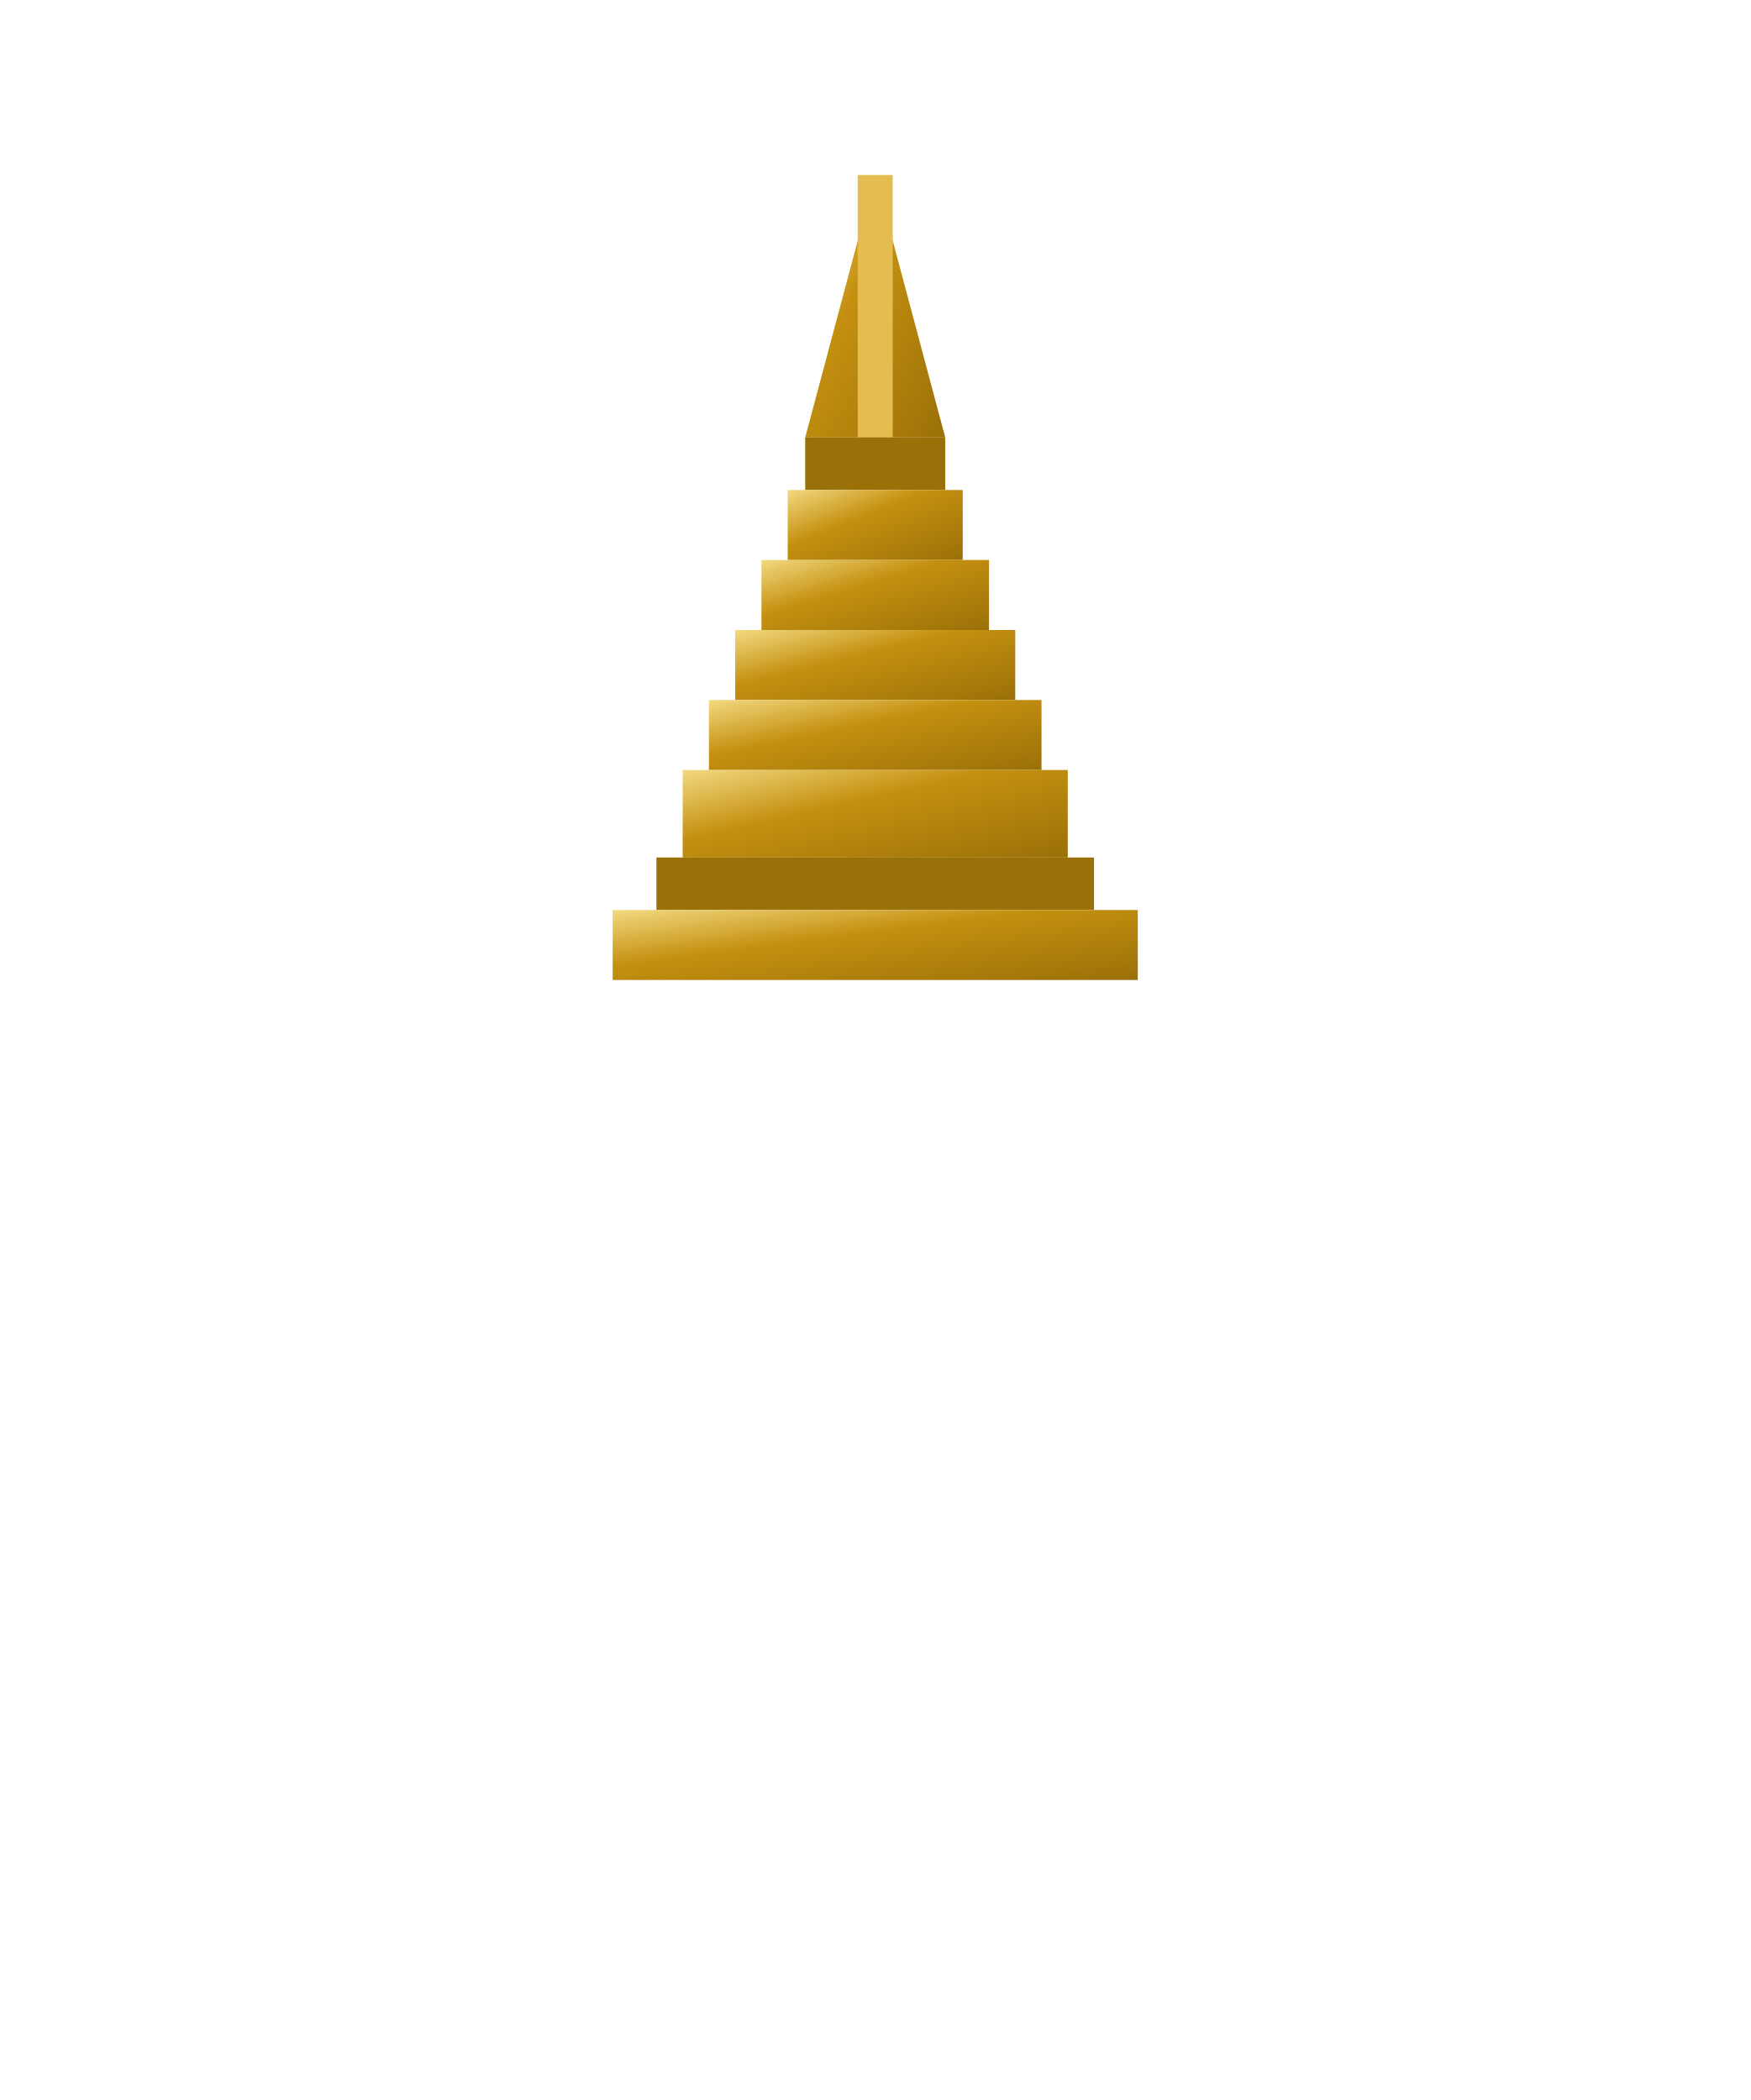
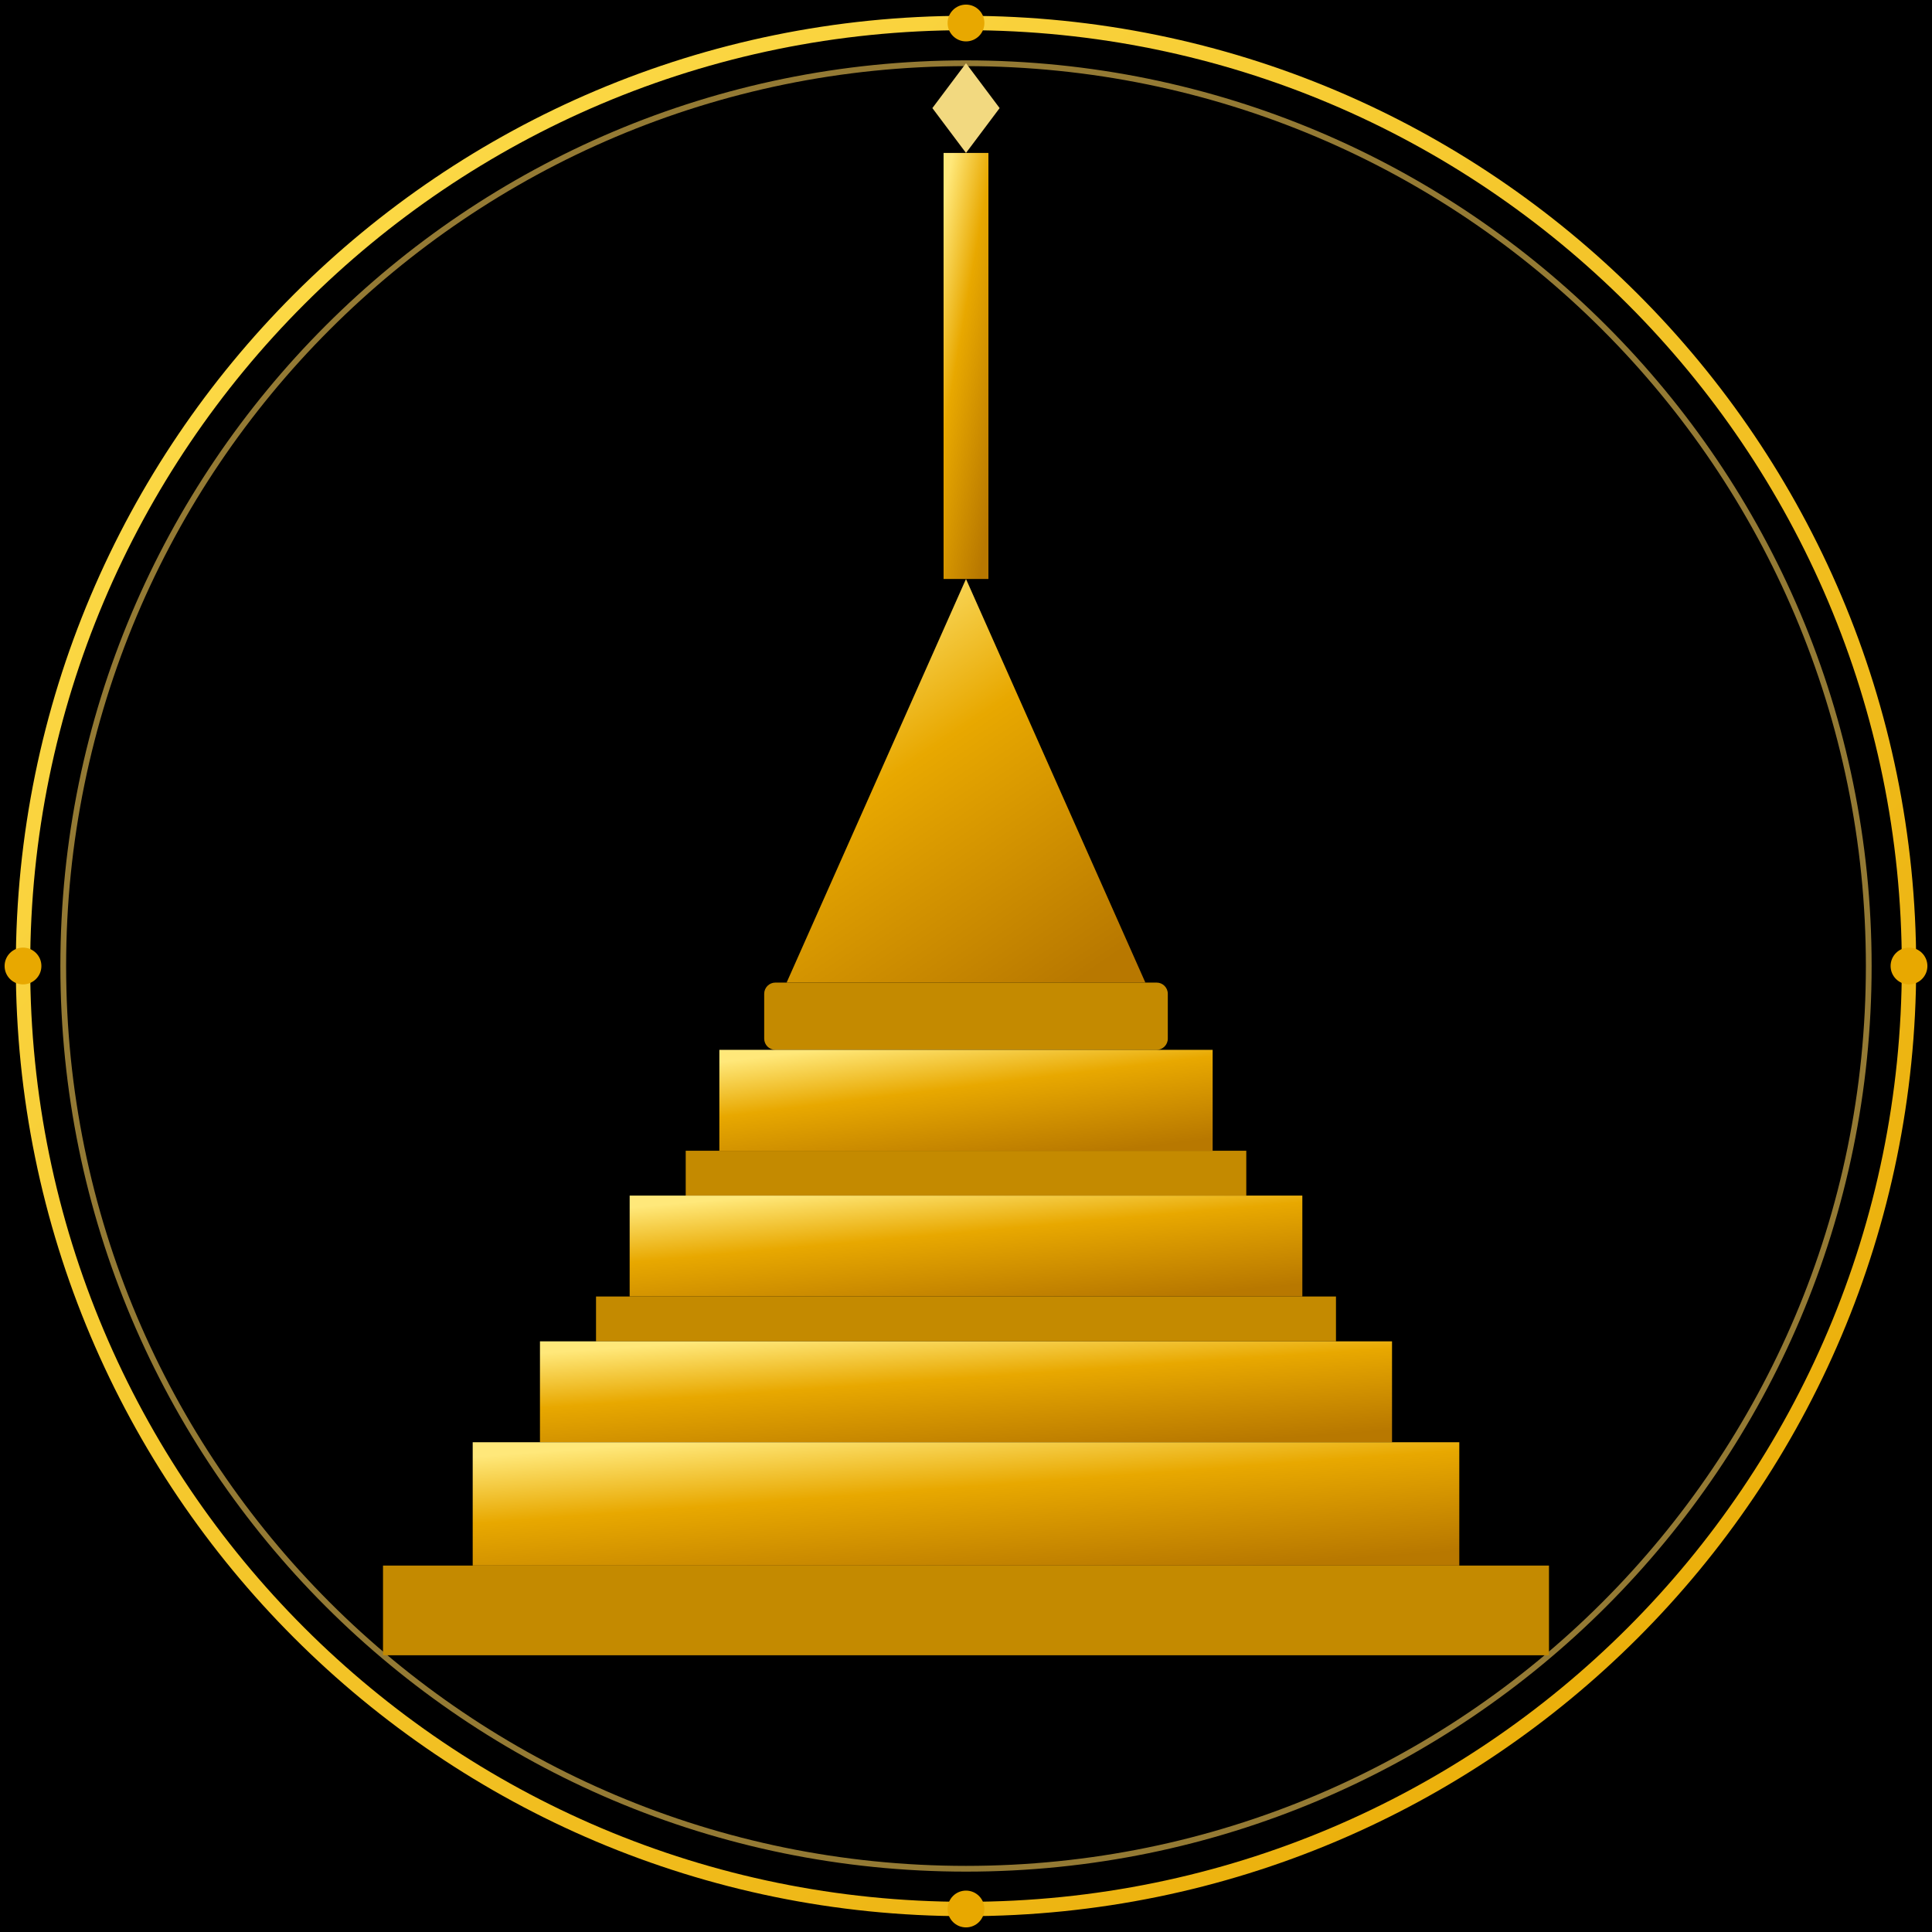
- <svg xmlns="http://www.w3.org/2000/svg" viewBox="0 0 200 240">
+ <svg xmlns="http://www.w3.org/2000/svg" viewBox="-168 -168 336 336">
  <defs>
-     <linearGradient id="chediGrad" x1="0%" y1="0%" x2="100%" y2="100%">
-       <stop offset="0%" stop-color="#F2D980" />
-       <stop offset="40%" stop-color="#C49010" />
-       <stop offset="100%" stop-color="#9A7008" />
+     <linearGradient id="fGold" x1="20%" y1="0%" x2="80%" y2="100%">
+       <stop offset="0%" stop-color="#FFE87A" />
+       <stop offset="40%" stop-color="#E8A800" />
+       <stop offset="100%" stop-color="#B87800" />
+     </linearGradient>
+     <linearGradient id="fRing" x1="0%" y1="0%" x2="100%" y2="100%">
+       <stop offset="0%" stop-color="#FFE050" />
+       <stop offset="100%" stop-color="#E8A800" />
    </linearGradient>
  </defs>
-   <polygon points="100,20 92,50 108,50" fill="url(#chediGrad)" />
-   <rect x="98" y="20" width="4" height="30" fill="#E4BC50" />
-   <rect x="92" y="50" width="16" height="6" fill="#9A7008" />
-   <rect x="90" y="56" width="20" height="8" fill="url(#chediGrad)" />
-   <rect x="87" y="64" width="26" height="8" fill="url(#chediGrad)" />
-   <rect x="84" y="72" width="32" height="8" fill="url(#chediGrad)" />
-   <rect x="81" y="80" width="38" height="8" fill="url(#chediGrad)" />
-   <rect x="78" y="88" width="44" height="10" fill="url(#chediGrad)" />
-   <rect x="75" y="98" width="50" height="6" fill="#9A7008" />
-   <rect x="70" y="104" width="60" height="8" fill="url(#chediGrad)" />
+   <rect x="-168" y="-168" width="336" height="336" fill="#000000" />
+   <circle cx="0" cy="0" r="164" fill="none" stroke="url(#fRing)" stroke-width="2.5" />
+   <circle cx="0" cy="0" r="157" fill="none" stroke="#E4BC50" stroke-width="1" opacity="0.65" />
+   <circle cx="164" cy="0" r="3.2" fill="#E8A800" />
+   <circle cx="0" cy="-164" r="3.2" fill="#E8A800" />
+   <circle cx="-164" cy="0" r="3.2" fill="#E8A800" />
+   <circle cx="0" cy="164" r="3.2" fill="#E8A800" />
+   <g transform="translate(0, -149.201) scale(1.9498)">
+     <polygon points="0,-4 -3,0 0,4 3,0" fill="#F2D980" />
+     <rect x="-2" y="4" width="4" height="38" fill="url(#fGold)" />
+     <polygon points="0,42 -16,78 16,78" fill="url(#fGold)" />
+     <rect x="-18" y="78" width="36" height="6" rx="1" fill="#C48A00" />
+     <rect x="-22" y="84" width="44" height="9" fill="url(#fGold)" />
+     <rect x="-25" y="93" width="50" height="4" fill="#C48A00" />
+     <rect x="-30" y="97" width="60" height="9" fill="url(#fGold)" />
+     <rect x="-33" y="106" width="66" height="4" fill="#C48A00" />
+     <rect x="-38" y="110" width="76" height="9" fill="url(#fGold)" />
+     <rect x="-44" y="119" width="88" height="11" fill="url(#fGold)" />
+     <rect x="-52" y="130" width="104" height="8" fill="#C48A00" />
+   </g>
</svg>
